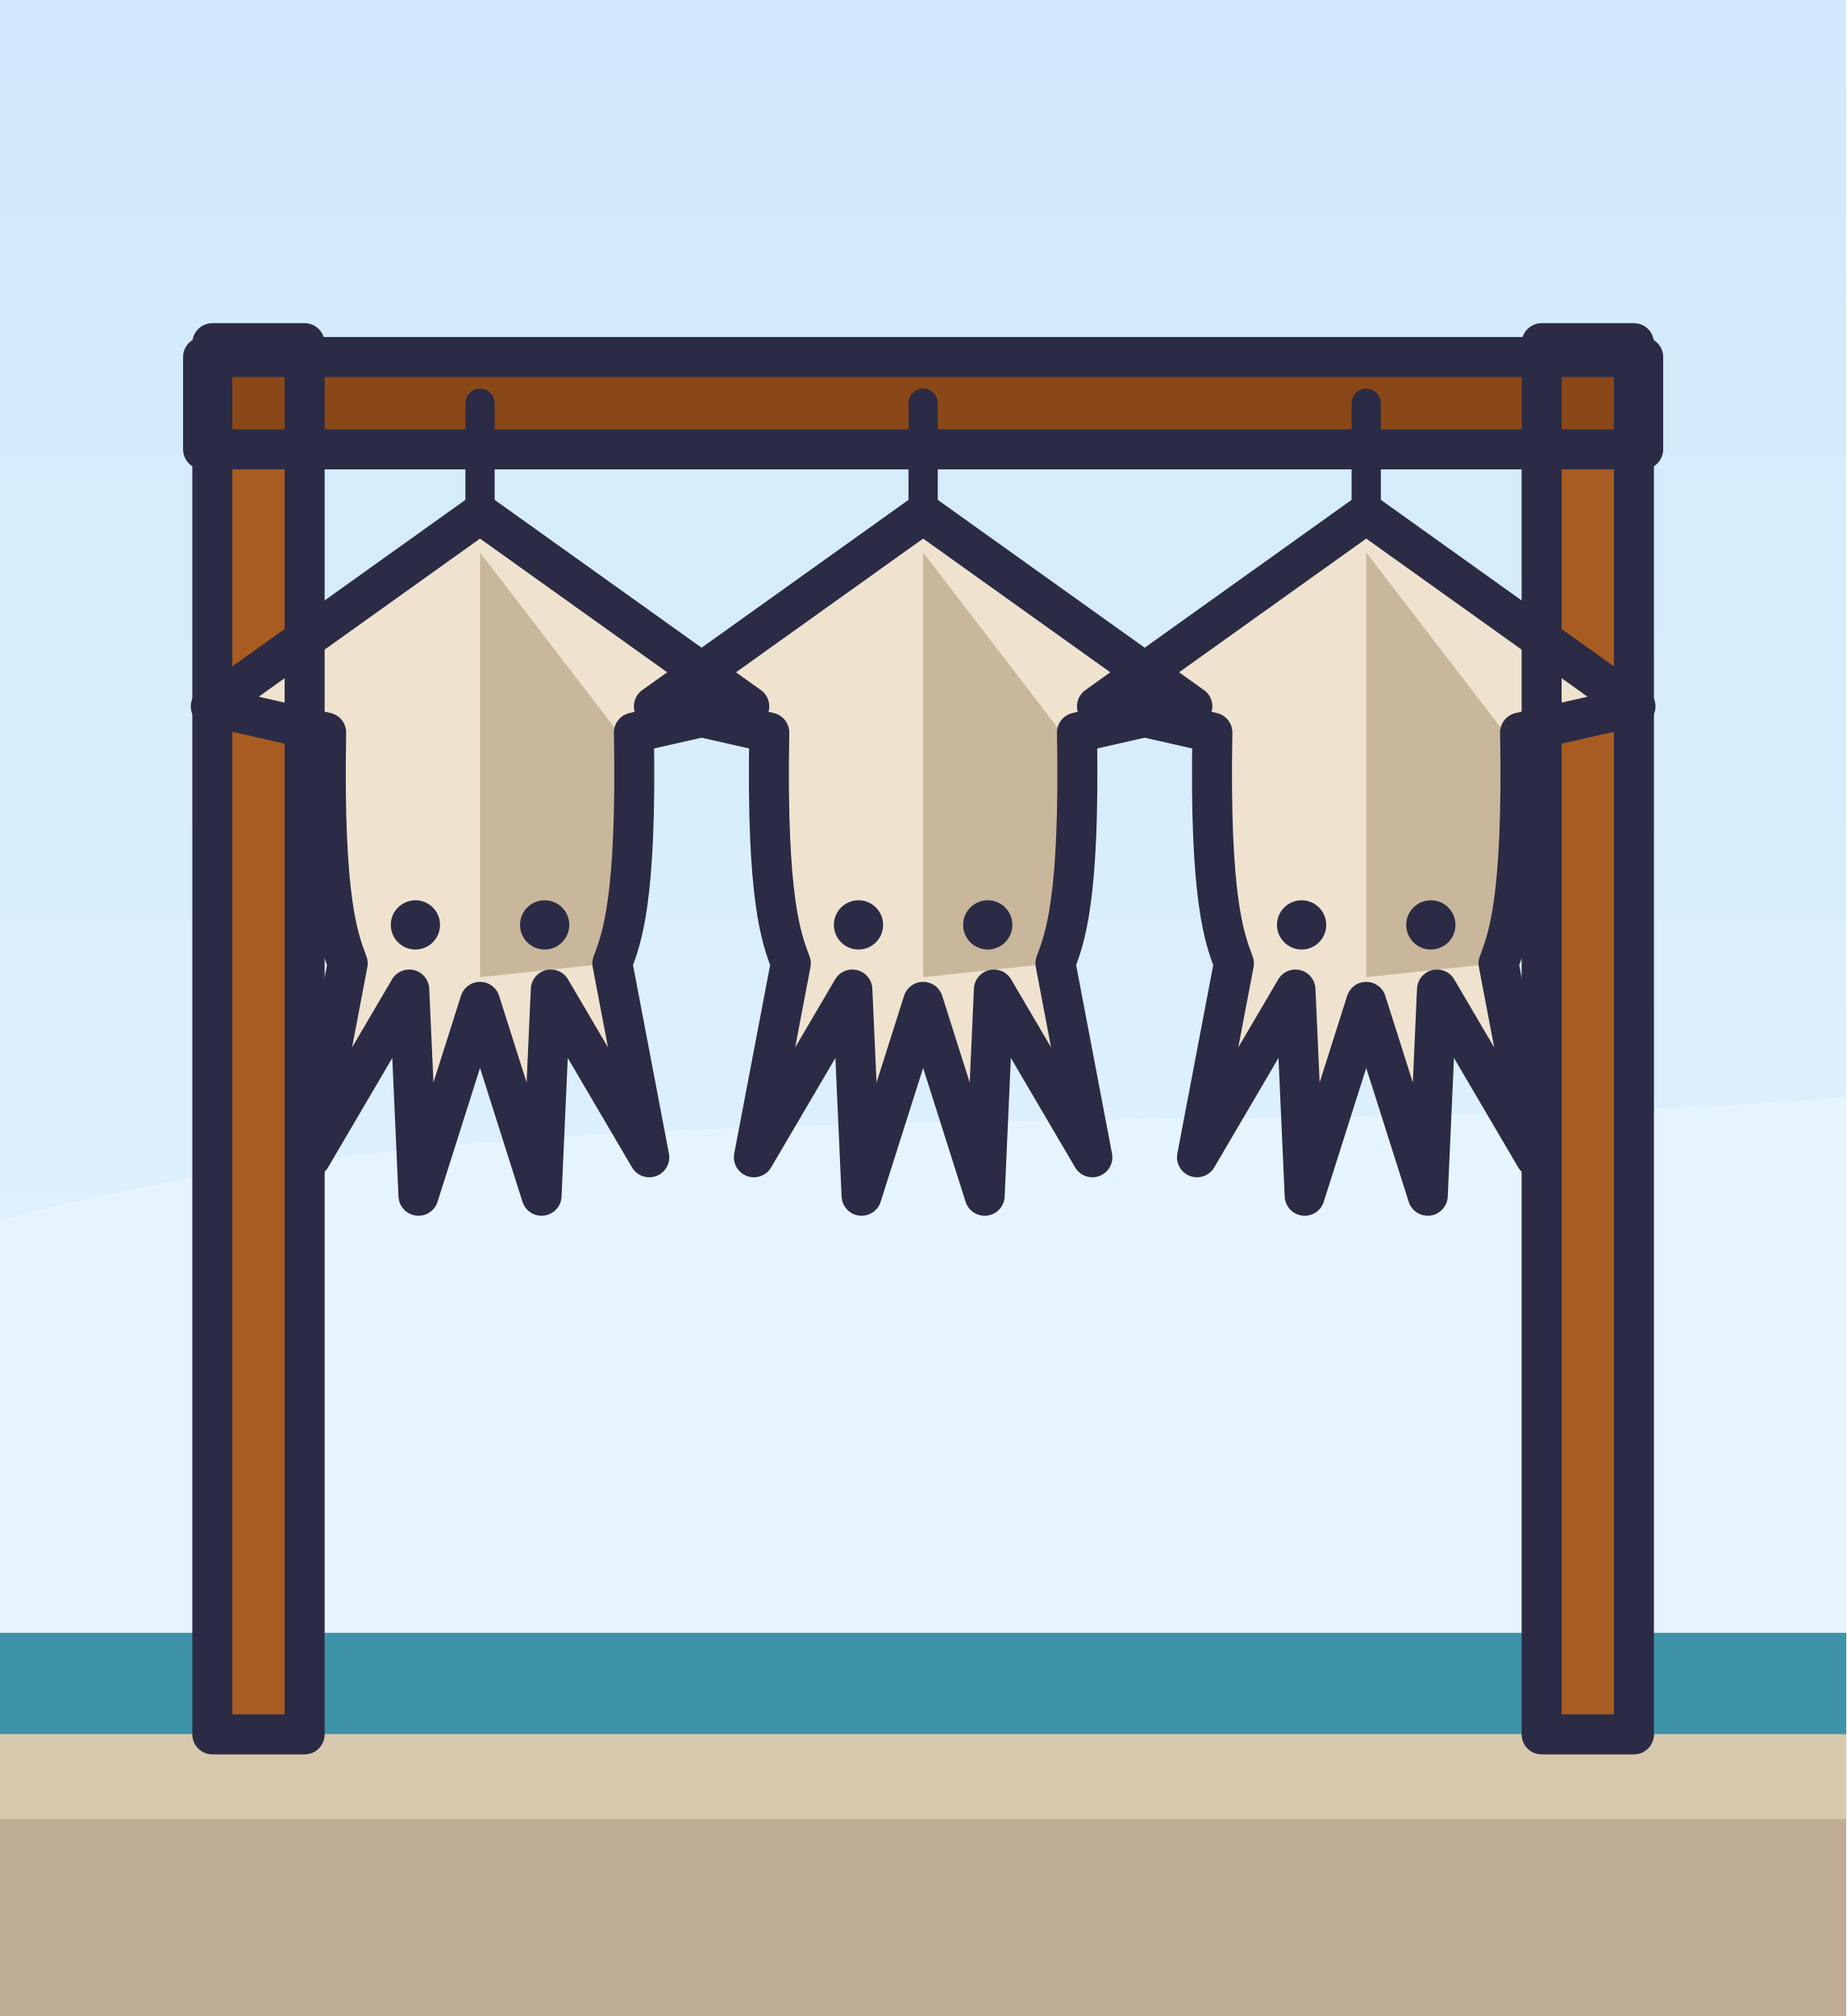
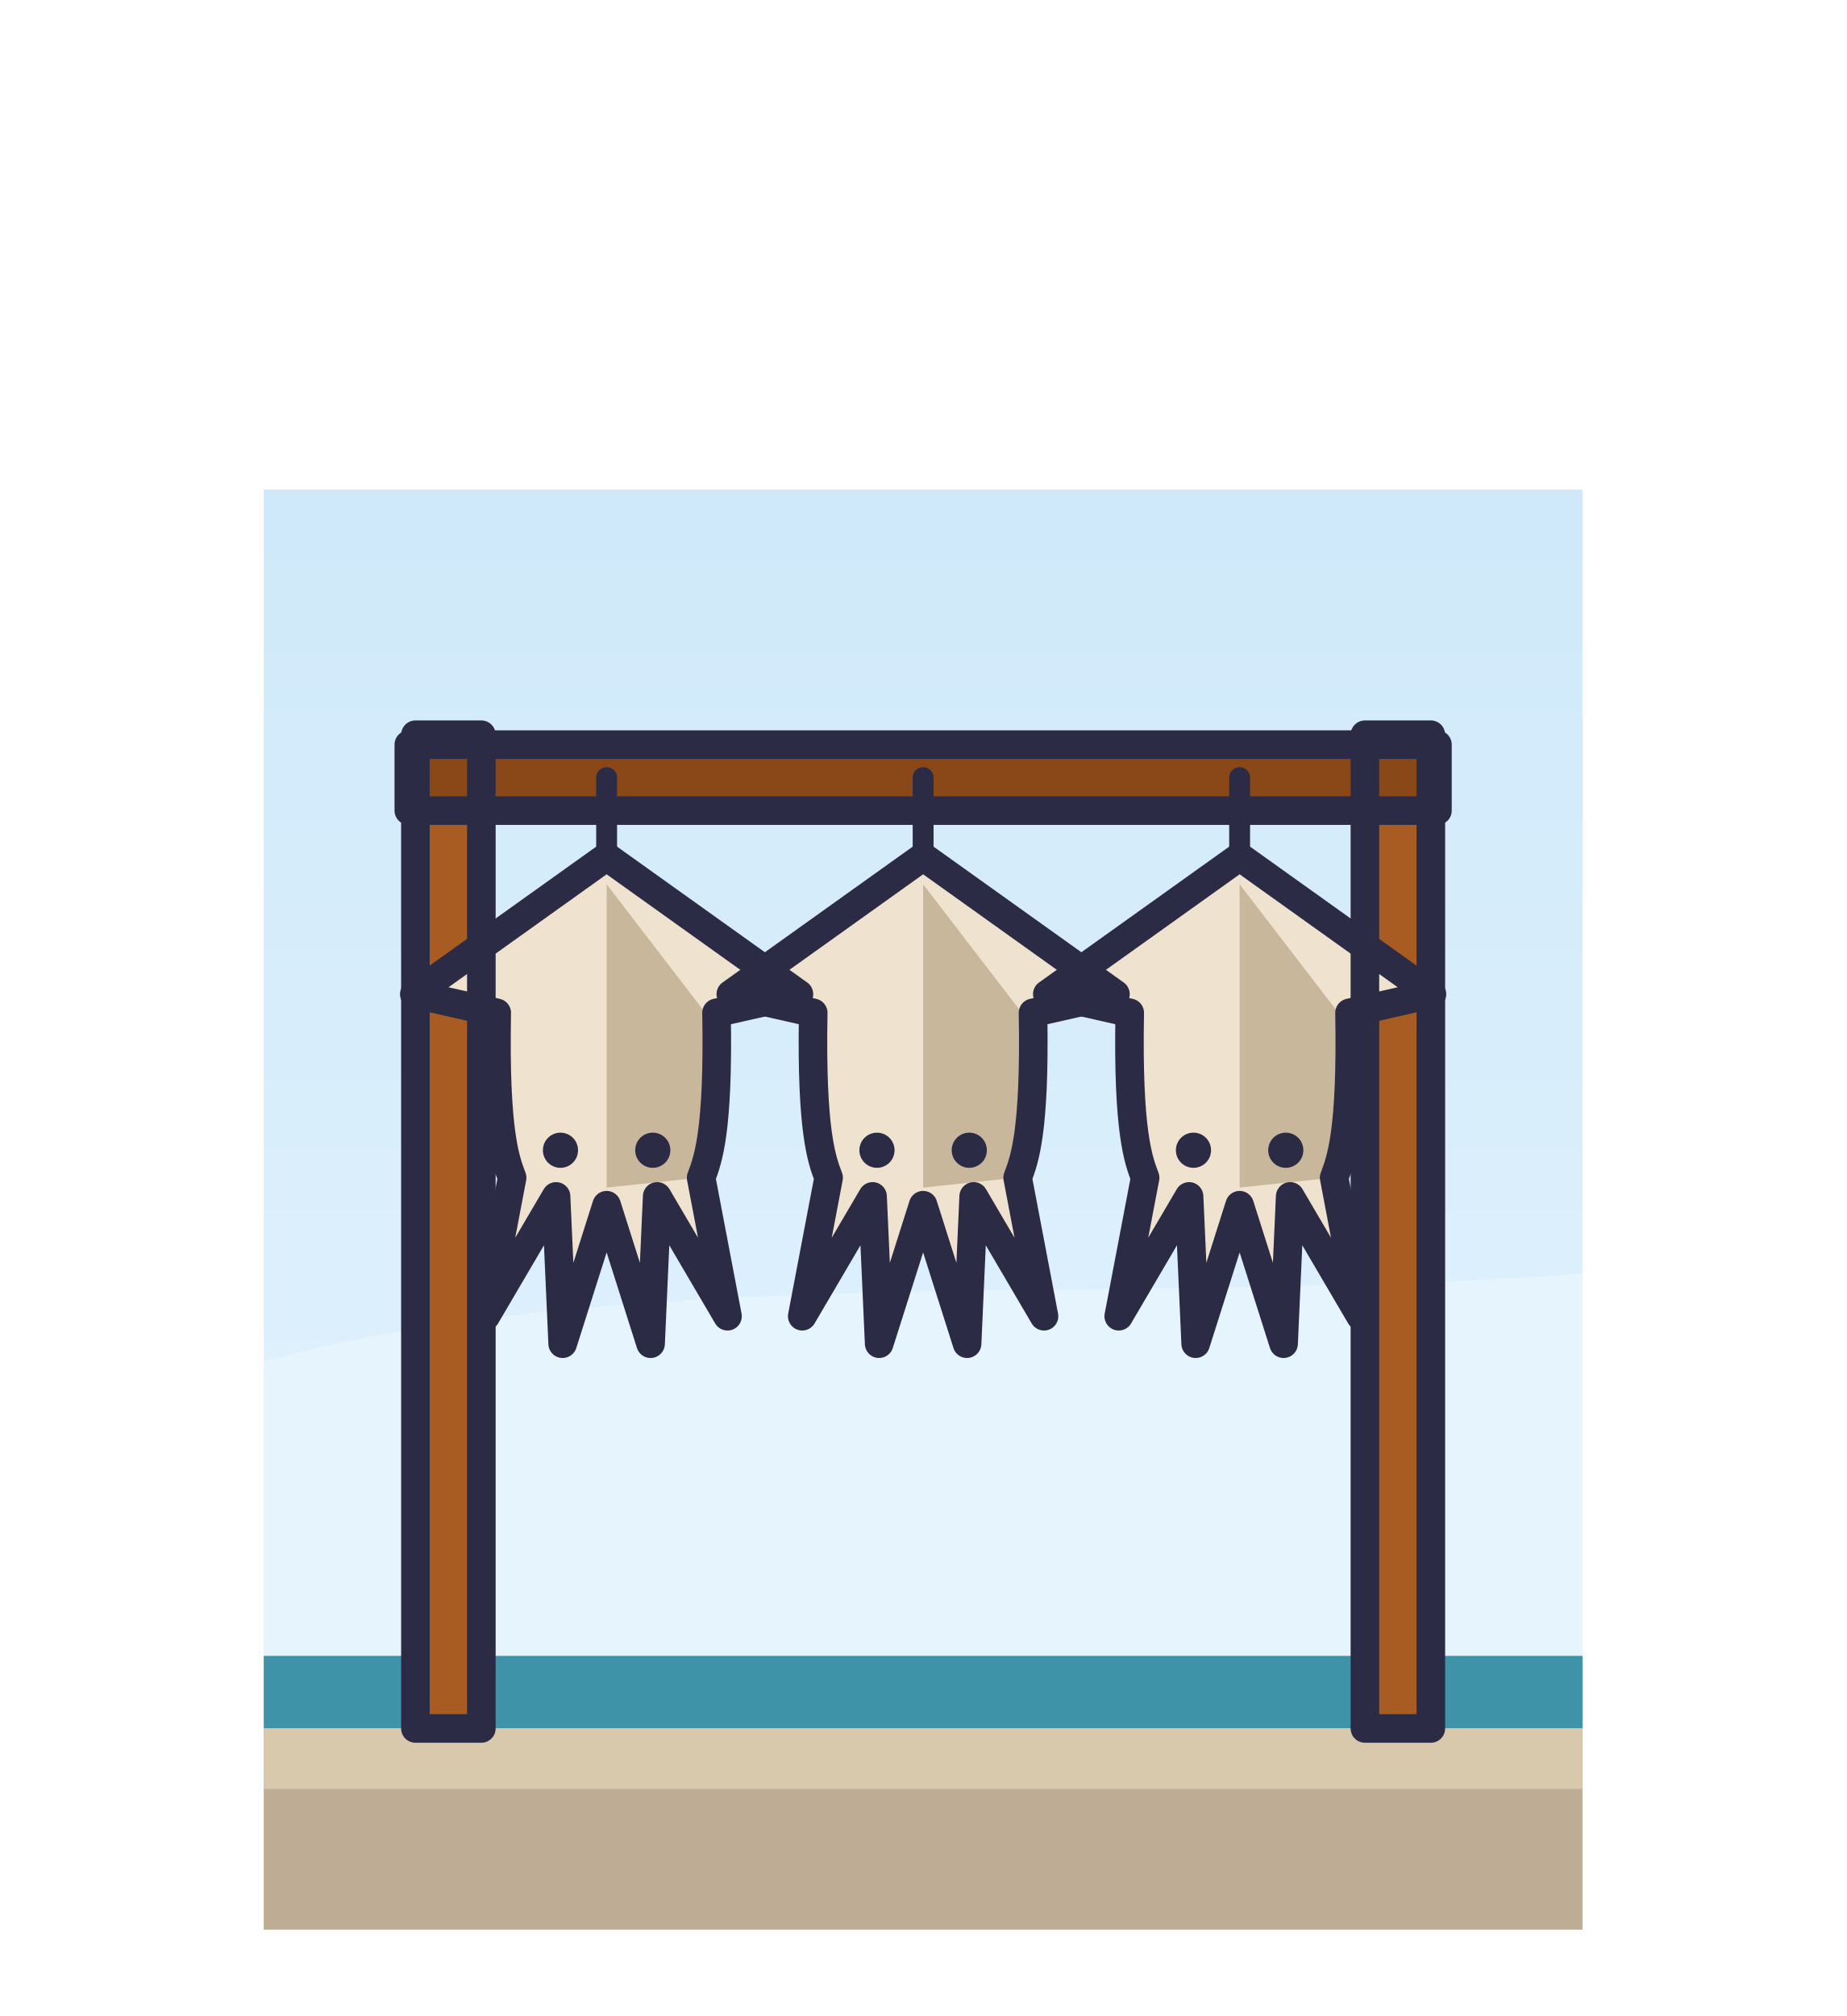
- <svg xmlns="http://www.w3.org/2000/svg" viewBox="0 0 120 131" width="120" height="131" role="img" aria-label="동해 오징어 건조대" data-landmark="murreung-valley">
+ <svg xmlns="http://www.w3.org/2000/svg" viewBox="-24.00 -44.54 168.00 183.40" width="120" height="131" role="img" aria-label="동해 오징어 건조대" data-landmark="murreung-valley">
  <defs>
    <linearGradient id="sky" x1="0" y1="0" x2="0" y2="1">
      <stop offset="0" stop-color="#CFE9FA" />
      <stop offset="1" stop-color="#E6F4FD" />
    </linearGradient>
  </defs>
  <rect width="120" height="131" fill="url(#sky)" />
  <path d="M0,79.3 C33.6,70.1 81.6,74.3 120.0,71.3 L120.0,112.7 L0,112.7 Z" fill="#E6F4FD" opacity="1" />
  <rect y="106.1" width="120" height="6.6" fill="#3E93A8" />
  <rect y="112.7" width="120" height="18.3" fill="#BFAC94" />
  <rect y="112.7" width="120" height="5.5" fill="#D8C9AC" />
  <path d="M13.8,22.3 L19.8,22.3 L19.8,112.7 L13.8,112.7 Z" fill="#A85C22" />
  <path d="M100.2,22.3 L106.2,22.3 L106.2,112.7 L100.2,112.7 Z" fill="#A85C22" />
  <path d="M13.2,23.2 L106.8,23.2 L106.8,29.2 L13.2,29.2 Z" fill="#8A4818" />
  <path d="M31.2,26.2 L31.2,35.9" fill="none" stroke="#2B2B45" stroke-width="1.9" stroke-linecap="round" />
  <path d="M31.2,33.4 L48.7,45.9 L41.2,47.6 C41.4,58.5 40.4,61.0 39.8,62.6 L42.2,75.2 L35.8,64.3 L35.2,77.7 L31.2,65.1 L27.2,77.7 L26.6,64.3 L20.2,75.2 L22.6,62.6 C22.0,61.0 21.0,58.5 21.2,47.6 L13.7,45.9 Z" fill="#EFE3D0" />
  <path d="M31.2,35.9 L40.8,48.4 C41.2,58.5 40.2,60.1 39.6,62.6 L31.2,63.5 Z" fill="#C9B79C" />
  <circle cx="27.0" cy="60.1" r="1.6" fill="#2B2B45" />
  <circle cx="35.4" cy="60.1" r="1.6" fill="#2B2B45" />
  <path d="M60.0,26.2 L60.0,35.9" fill="none" stroke="#2B2B45" stroke-width="1.9" stroke-linecap="round" />
  <path d="M60.0,33.4 L77.5,45.9 L70.0,47.6 C70.2,58.5 69.2,61.0 68.6,62.6 L71.0,75.2 L64.6,64.3 L64.0,77.7 L60.0,65.1 L56.0,77.7 L55.4,64.3 L49.0,75.2 L51.4,62.6 C50.8,61.0 49.8,58.5 50.0,47.6 L42.5,45.9 Z" fill="#EFE3D0" />
  <path d="M60.0,35.9 L69.6,48.4 C70.0,58.5 69.0,60.1 68.4,62.6 L60.0,63.5 Z" fill="#C9B79C" />
  <circle cx="55.8" cy="60.1" r="1.6" fill="#2B2B45" />
  <circle cx="64.2" cy="60.1" r="1.6" fill="#2B2B45" />
  <path d="M88.8,26.2 L88.8,35.9" fill="none" stroke="#2B2B45" stroke-width="1.9" stroke-linecap="round" />
  <path d="M88.8,33.4 L106.3,45.9 L98.8,47.6 C99.0,58.5 98.0,61.0 97.4,62.6 L99.8,75.2 L93.4,64.3 L92.8,77.7 L88.8,65.1 L84.8,77.7 L84.2,64.3 L77.8,75.2 L80.2,62.6 C79.6,61.0 78.6,58.5 78.8,47.6 L71.3,45.9 Z" fill="#EFE3D0" />
  <path d="M88.8,35.9 L98.4,48.4 C98.8,58.5 97.8,60.1 97.2,62.6 L88.8,63.5 Z" fill="#C9B79C" />
  <circle cx="84.6" cy="60.1" r="1.6" fill="#2B2B45" />
  <circle cx="93.0" cy="60.1" r="1.6" fill="#2B2B45" />
  <g fill="none" stroke="#2B2B45" stroke-width="2.6" stroke-linejoin="round" stroke-linecap="round">
    <path d="M13.8,22.3 L19.8,22.3 L19.8,112.7 L13.8,112.7 Z" />
    <path d="M100.2,22.3 L106.2,22.3 L106.2,112.7 L100.2,112.7 Z" />
    <path d="M13.2,23.2 L106.8,23.2 L106.8,29.2 L13.2,29.2 Z" />
    <path d="M31.2,33.4 L48.7,45.9 L41.2,47.6 C41.4,58.5 40.4,61.0 39.8,62.6 L42.2,75.2 L35.8,64.3 L35.2,77.7 L31.2,65.1 L27.2,77.7 L26.6,64.3 L20.2,75.2 L22.6,62.6 C22.0,61.0 21.0,58.5 21.2,47.6 L13.7,45.9 Z" />
    <path d="M60.0,33.4 L77.5,45.9 L70.0,47.6 C70.2,58.5 69.2,61.0 68.6,62.6 L71.0,75.2 L64.6,64.3 L64.0,77.7 L60.0,65.1 L56.0,77.7 L55.4,64.3 L49.0,75.2 L51.4,62.6 C50.8,61.0 49.8,58.5 50.0,47.6 L42.5,45.9 Z" />
    <path d="M88.8,33.4 L106.3,45.9 L98.8,47.6 C99.0,58.5 98.0,61.0 97.4,62.6 L99.8,75.2 L93.4,64.3 L92.8,77.7 L88.8,65.1 L84.8,77.7 L84.2,64.3 L77.8,75.2 L80.2,62.6 C79.6,61.0 78.6,58.5 78.8,47.6 L71.3,45.9 Z" />
  </g>
</svg>
